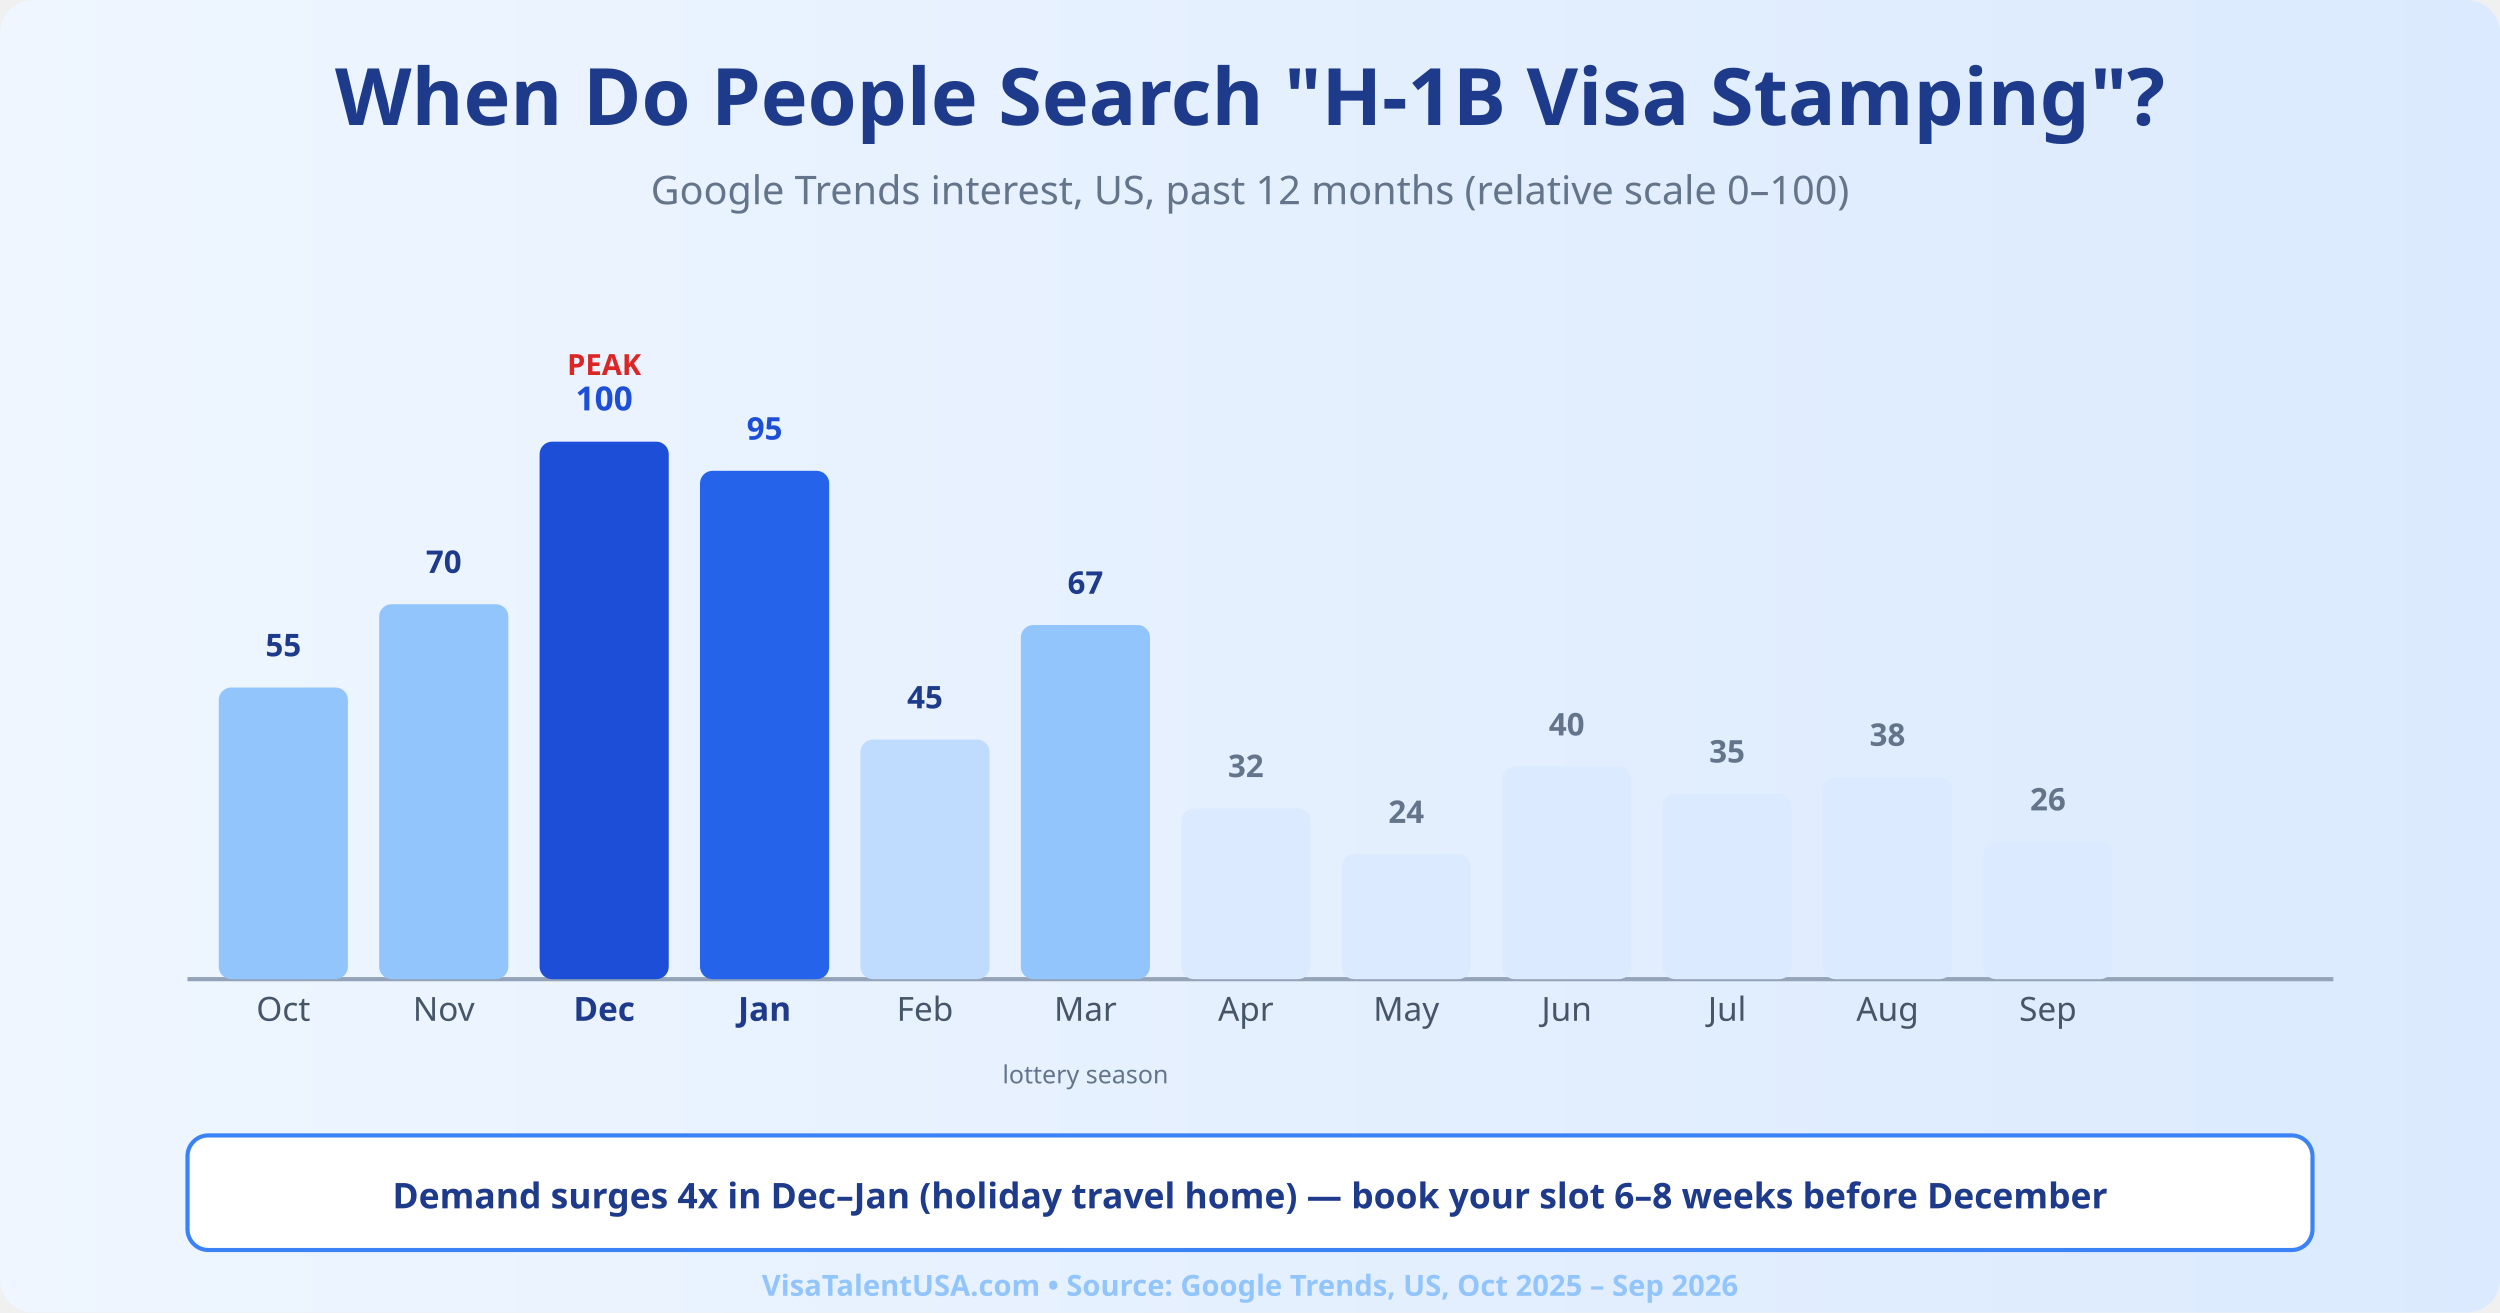
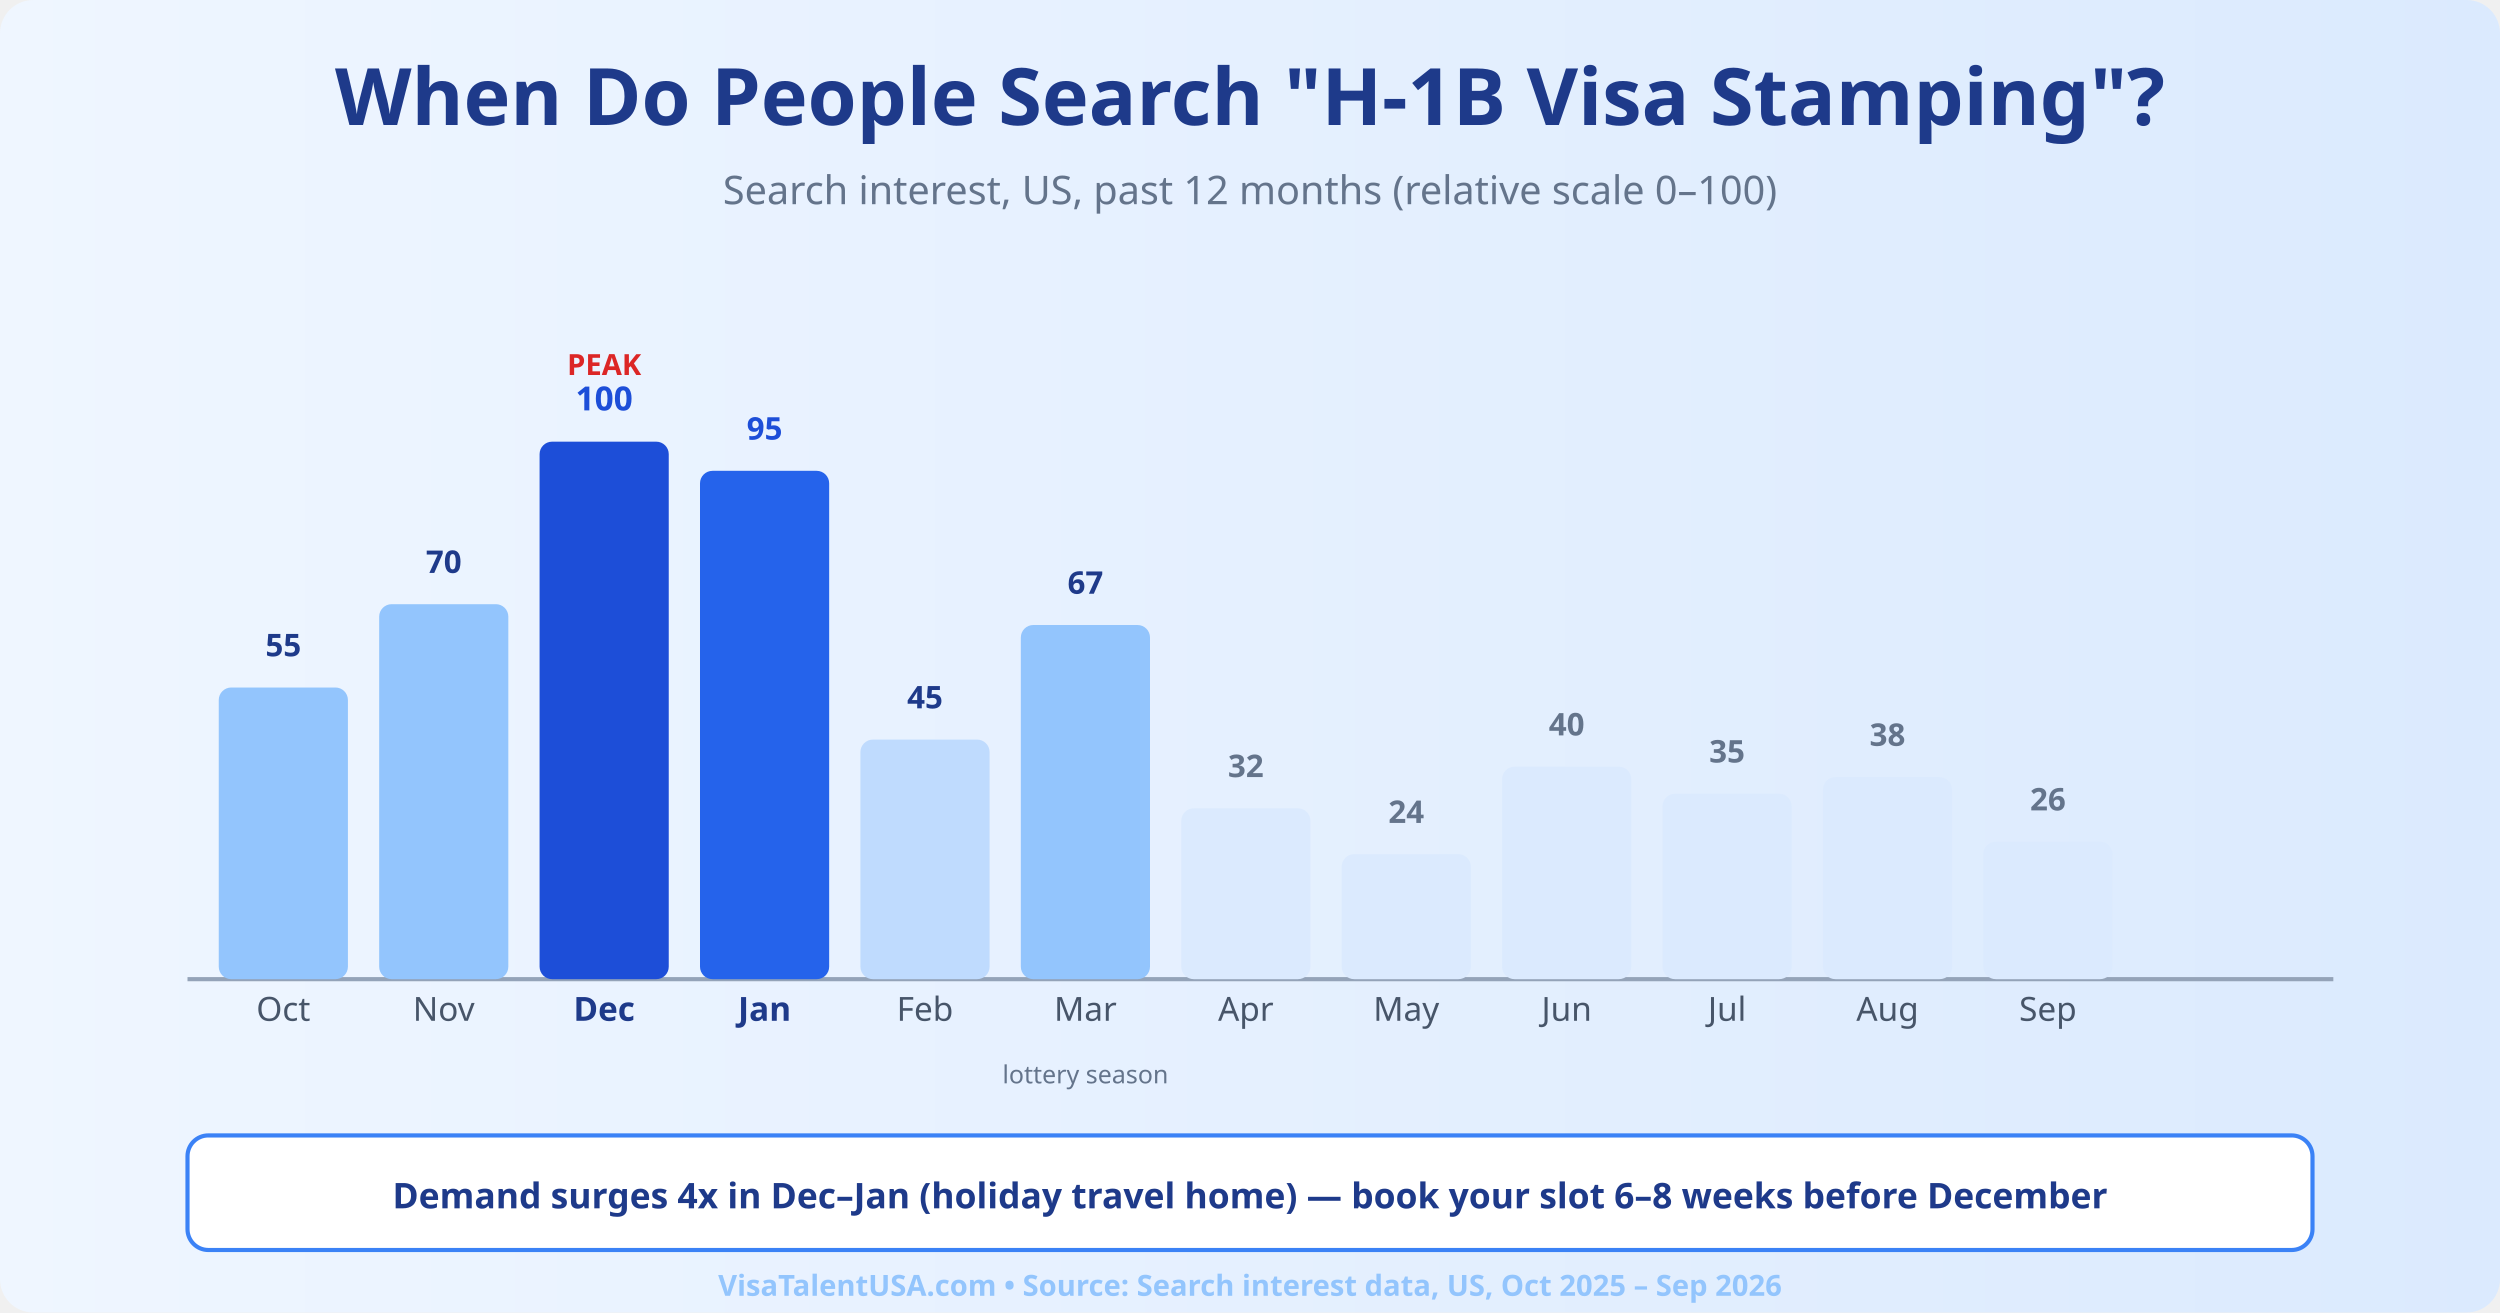
<svg xmlns="http://www.w3.org/2000/svg" viewBox="0 0 1200 630" role="img" aria-label="H-1B visa stamping search demand by month: December is the peak season">
  <defs>
    <linearGradient id="dbg" x1="0" y1="0" x2="1" y2="0">
      <stop offset="0" stop-color="#eff6ff" />
      <stop offset="1" stop-color="#dbeafe" />
    </linearGradient>
  </defs>
  <rect width="1200" height="630" fill="url(#dbg)" rx="16" />
  <text x="600" y="60" text-anchor="middle" font-family="system-ui, sans-serif" font-size="38" font-weight="800" fill="#1e3a8a">When Do People Search "H-1B Visa Stamping"?</text>
-   <text x="600" y="98" text-anchor="middle" font-family="system-ui, sans-serif" font-size="19" fill="#64748b">Google Trends interest, US, past 12 months (relative scale 0–100)</text>
+   <text x="600" y="98" text-anchor="middle" font-family="system-ui, sans-serif" font-size="19" fill="#64748b">Search interest, US, past 12 months (relative scale 0–100)</text>
  <g font-family="system-ui, sans-serif">
    <line x1="90" y1="470" x2="1120" y2="470" stroke="#94a3b8" stroke-width="2" />
    <rect x="105" y="330" width="62" height="140" rx="6" fill="#93c5fd" />
    <text x="136" y="490" text-anchor="middle" font-size="16" fill="#475569">Oct</text>
    <text x="136" y="315" text-anchor="middle" font-size="15" font-weight="700" fill="#1e3a8a">55</text>
    <rect x="182" y="290" width="62" height="180" rx="6" fill="#93c5fd" />
    <text x="213" y="490" text-anchor="middle" font-size="16" fill="#475569">Nov</text>
    <text x="213" y="275" text-anchor="middle" font-size="15" font-weight="700" fill="#1e3a8a">70</text>
    <rect x="259" y="212" width="62" height="258" rx="6" fill="#1d4ed8" />
    <text x="290" y="490" text-anchor="middle" font-size="16" font-weight="700" fill="#1e3a8a">Dec</text>
    <text x="290" y="197" text-anchor="middle" font-size="16" font-weight="800" fill="#1d4ed8">100</text>
    <text x="290" y="180" text-anchor="middle" font-size="14" font-weight="700" fill="#dc2626">PEAK</text>
    <rect x="336" y="226" width="62" height="244" rx="6" fill="#2563eb" />
    <text x="367" y="490" text-anchor="middle" font-size="16" font-weight="700" fill="#1e3a8a">Jan</text>
    <text x="367" y="211" text-anchor="middle" font-size="15" font-weight="700" fill="#1d4ed8">95</text>
    <rect x="413" y="355" width="62" height="115" rx="6" fill="#bfdbfe" />
    <text x="444" y="490" text-anchor="middle" font-size="16" fill="#475569">Feb</text>
    <text x="444" y="340" text-anchor="middle" font-size="15" font-weight="700" fill="#1e3a8a">45</text>
    <rect x="490" y="300" width="62" height="170" rx="6" fill="#93c5fd" />
    <text x="521" y="490" text-anchor="middle" font-size="16" fill="#475569">Mar</text>
    <text x="521" y="285" text-anchor="middle" font-size="15" font-weight="700" fill="#1e3a8a">67</text>
    <text x="521" y="520" text-anchor="middle" font-size="12" fill="#64748b">lottery season</text>
    <rect x="567" y="388" width="62" height="82" rx="6" fill="#dbeafe" />
    <text x="598" y="490" text-anchor="middle" font-size="16" fill="#475569">Apr</text>
    <text x="598" y="373" text-anchor="middle" font-size="15" font-weight="700" fill="#64748b">32</text>
    <rect x="644" y="410" width="62" height="60" rx="6" fill="#dbeafe" />
    <text x="675" y="490" text-anchor="middle" font-size="16" fill="#475569">May</text>
    <text x="675" y="395" text-anchor="middle" font-size="15" font-weight="700" fill="#64748b">24</text>
    <rect x="721" y="368" width="62" height="102" rx="6" fill="#dbeafe" />
    <text x="752" y="490" text-anchor="middle" font-size="16" fill="#475569">Jun</text>
    <text x="752" y="353" text-anchor="middle" font-size="15" font-weight="700" fill="#64748b">40</text>
    <rect x="798" y="381" width="62" height="89" rx="6" fill="#dbeafe" />
    <text x="829" y="490" text-anchor="middle" font-size="16" fill="#475569">Jul</text>
    <text x="829" y="366" text-anchor="middle" font-size="15" font-weight="700" fill="#64748b">35</text>
    <rect x="875" y="373" width="62" height="97" rx="6" fill="#dbeafe" />
    <text x="906" y="490" text-anchor="middle" font-size="16" fill="#475569">Aug</text>
    <text x="906" y="358" text-anchor="middle" font-size="15" font-weight="700" fill="#64748b">38</text>
    <rect x="952" y="404" width="62" height="66" rx="6" fill="#dbeafe" />
    <text x="983" y="490" text-anchor="middle" font-size="16" fill="#475569">Sep</text>
    <text x="983" y="389" text-anchor="middle" font-size="15" font-weight="700" fill="#64748b">26</text>
  </g>
  <rect x="90" y="545" width="1020" height="55" rx="10" fill="#ffffff" stroke="#3b82f6" stroke-width="2" />
  <text x="600" y="580" text-anchor="middle" font-family="system-ui, sans-serif" font-size="17" font-weight="600" fill="#1e3a8a">Demand surges 4x in Dec–Jan (holiday travel home) — book your slot 6–8 weeks before December</text>
-   <text x="600" y="622" text-anchor="middle" font-family="system-ui, sans-serif" font-size="14" font-weight="600" fill="#93c5fd">VisaTalentUSA.com • Source: Google Trends, US, Oct 2025 – Sep 2026</text>
+   <text x="600" y="622" text-anchor="middle" font-family="system-ui, sans-serif" font-size="14" font-weight="600" fill="#93c5fd">VisaTalentUSA.com • Source: Search interest data, US, Oct 2025 – Sep 2026</text>
</svg>
